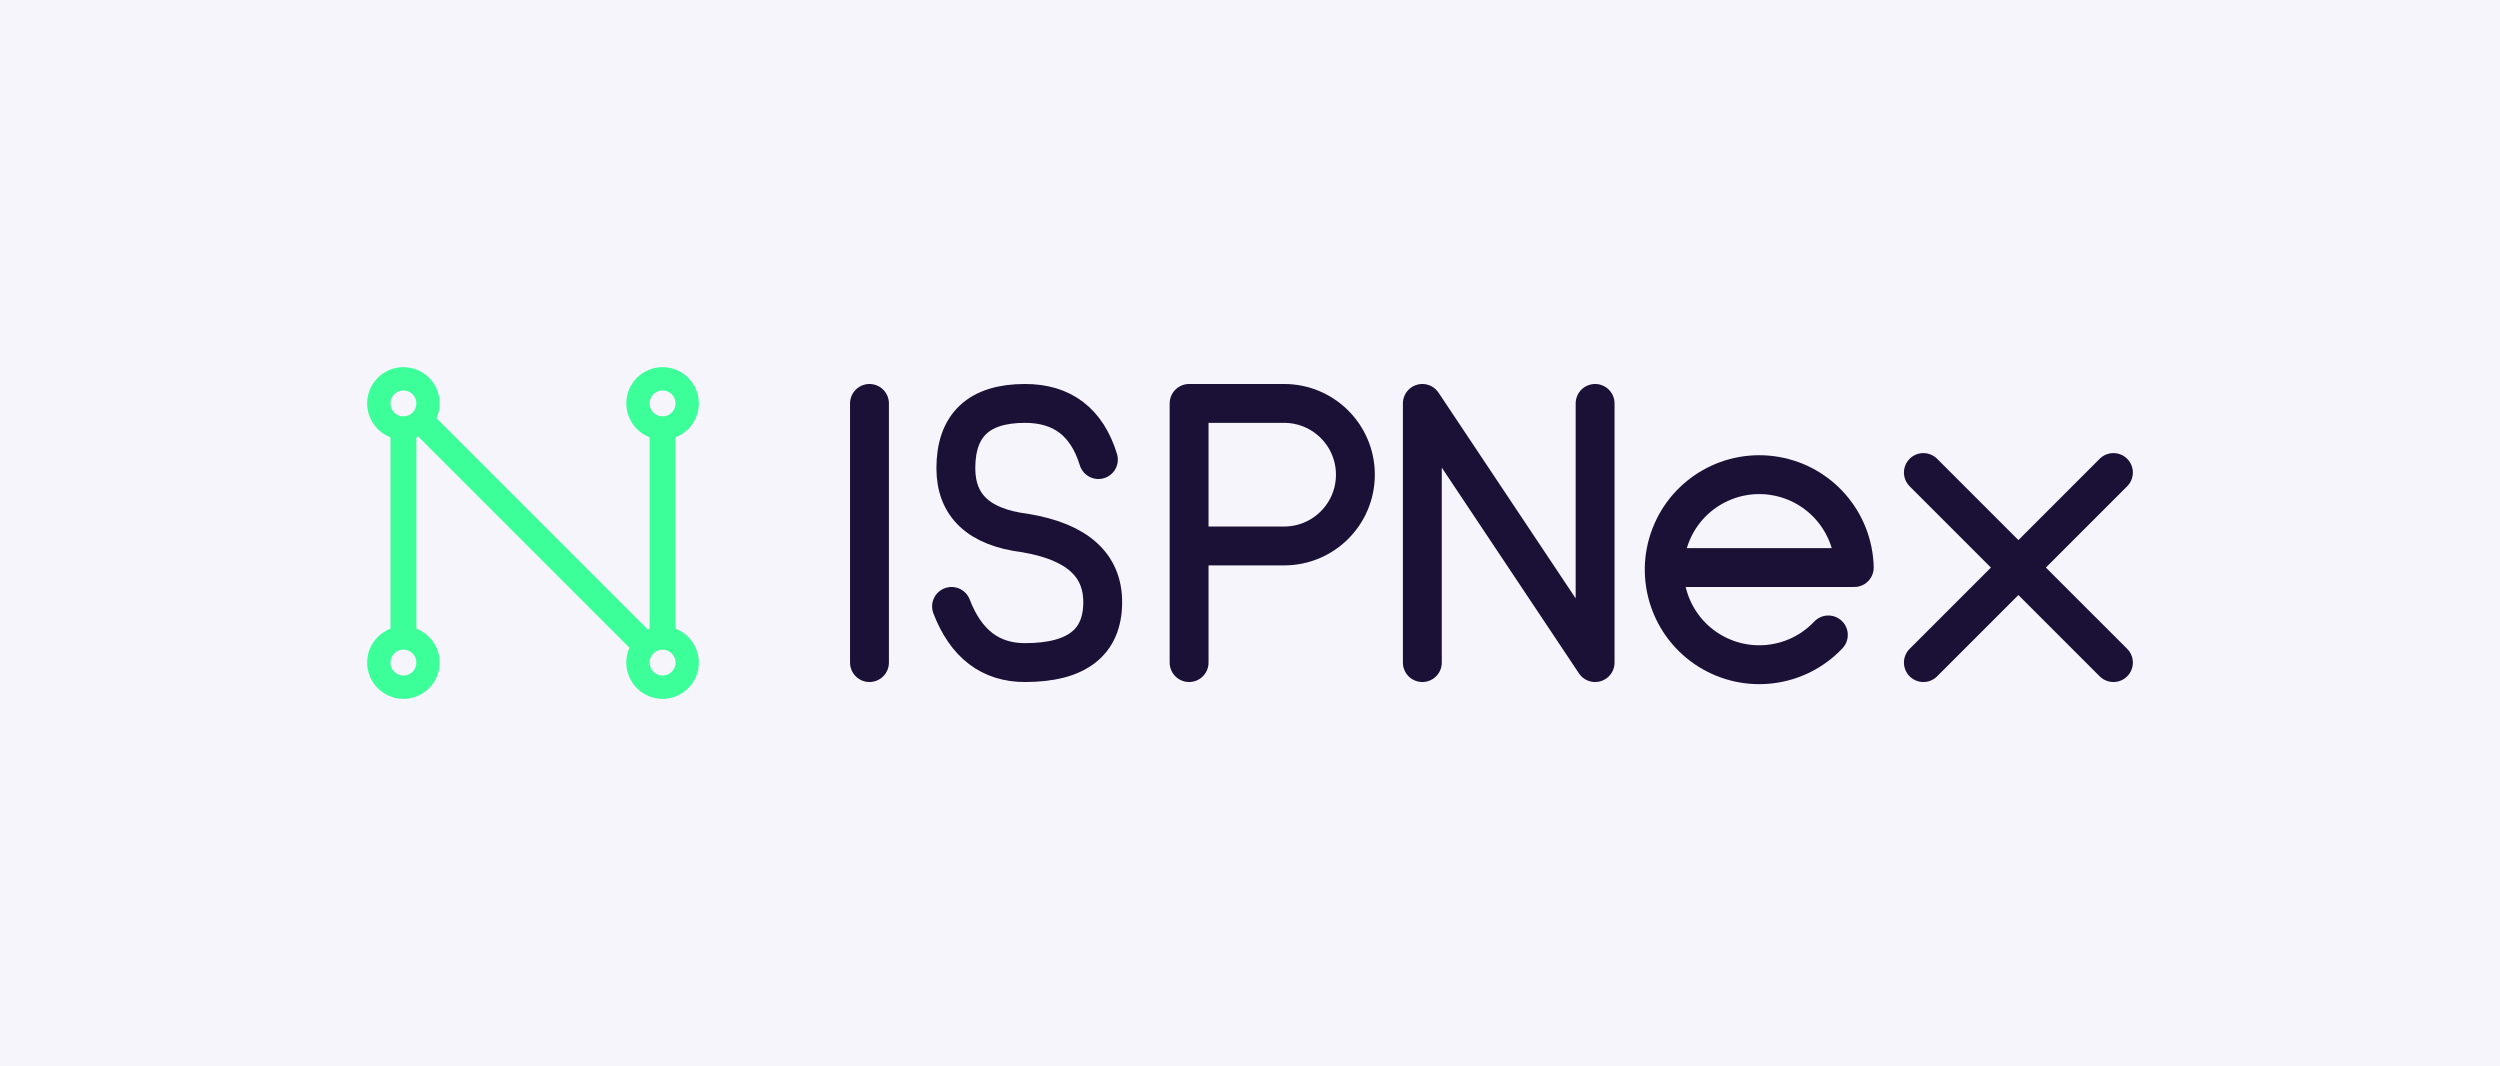
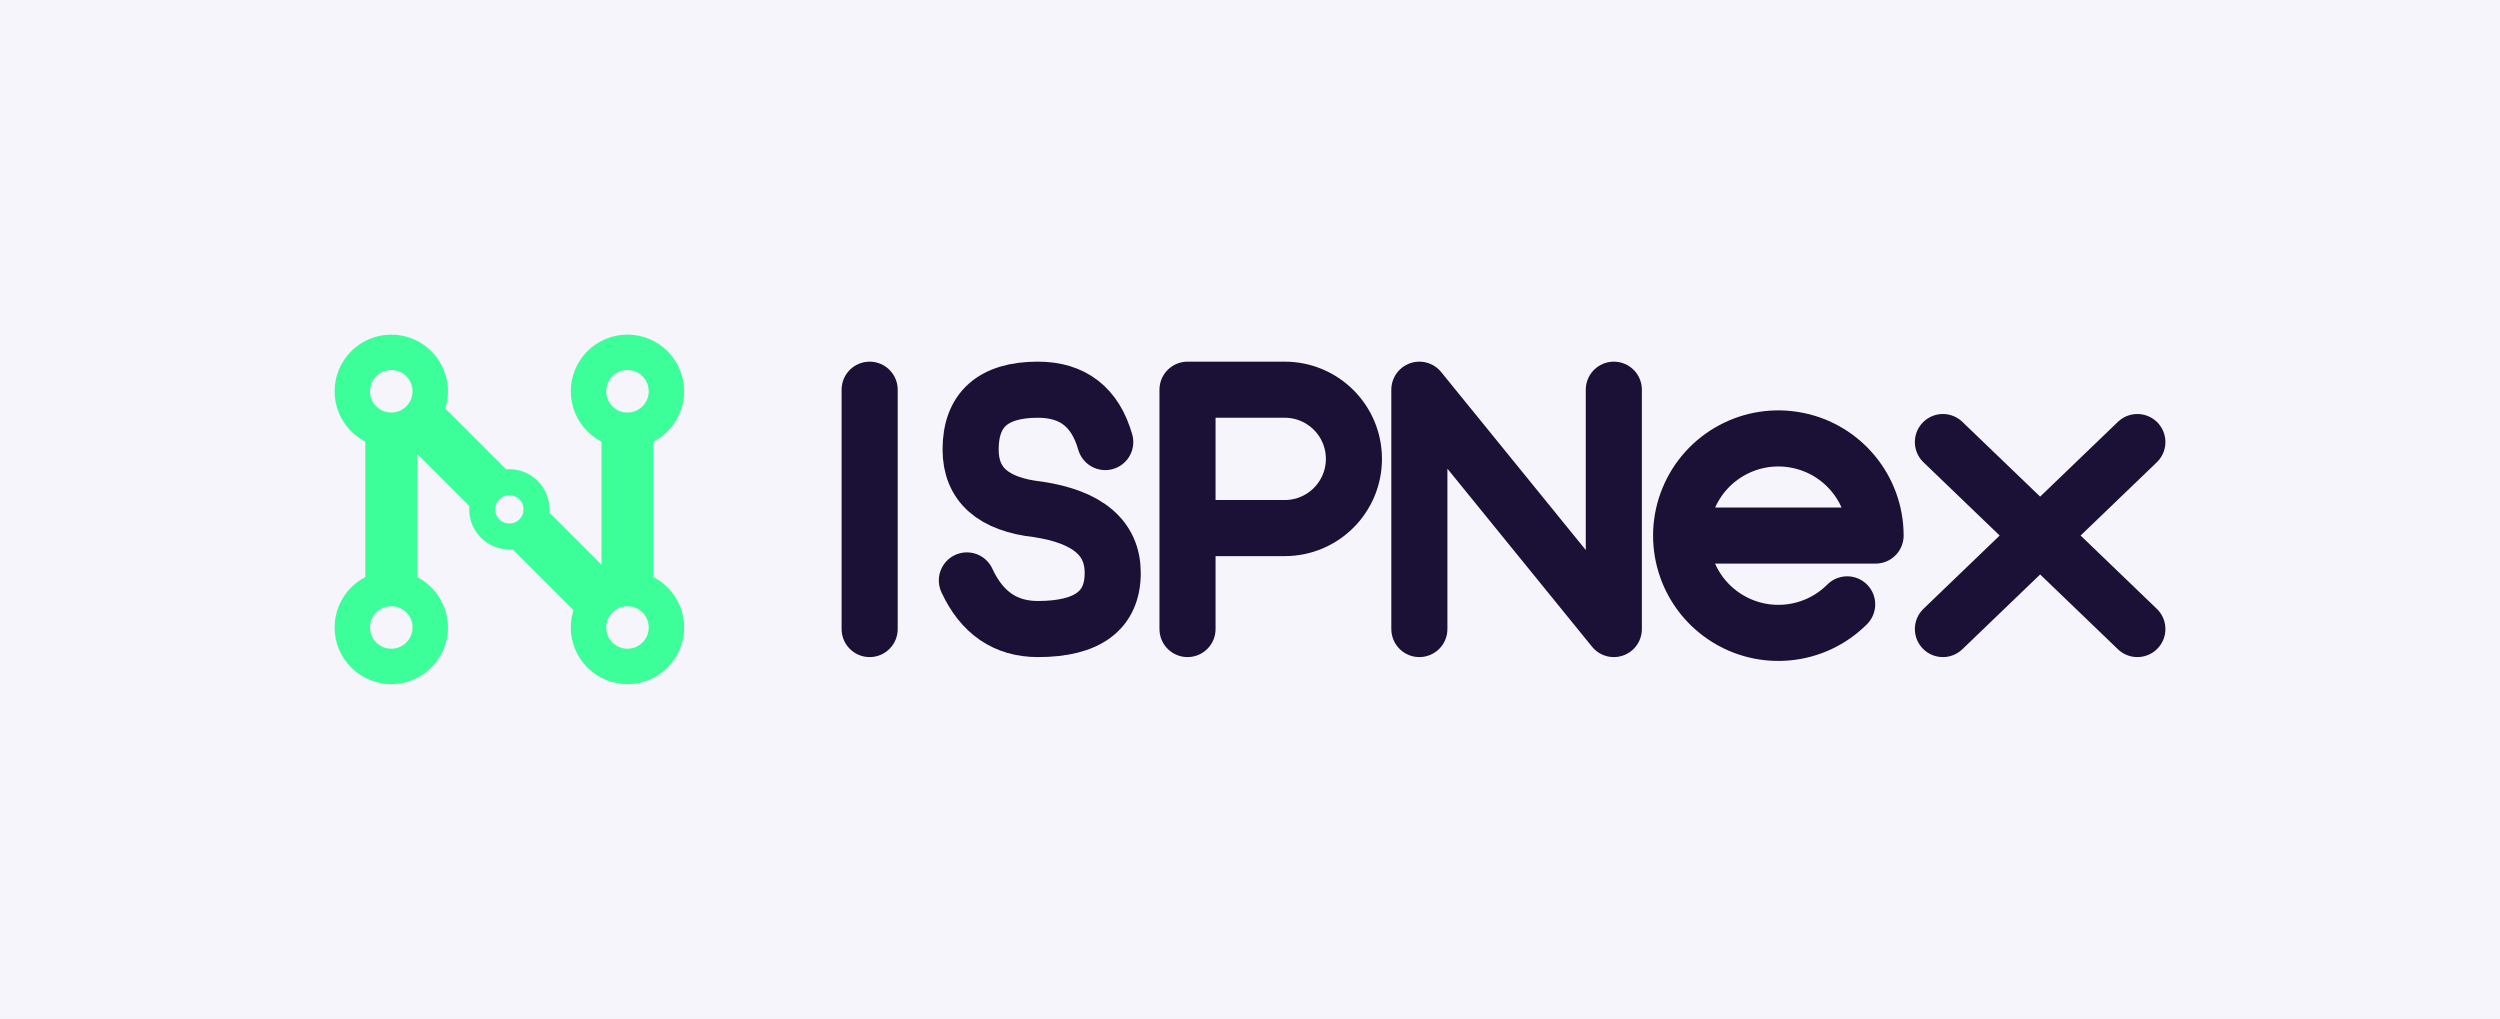
- <svg xmlns="http://www.w3.org/2000/svg" viewBox="0 0 1157.6 493.6" width="1157.6" height="493.6">
+ <svg xmlns="http://www.w3.org/2000/svg" viewBox="0 0 1270.2 517.6" width="1270.2" height="517.6">
  <defs>
-     <mask id="h" maskUnits="userSpaceOnUse" x="-30" y="-30" width="160" height="160">
-       <rect x="-30" y="-30" width="160" height="160" fill="#fff" />
+     <mask id="h" maskUnits="userSpaceOnUse" x="-40" y="-40" width="180" height="180">
+       <rect x="-40" y="-40" width="180" height="180" fill="#fff" />
      <g fill="#000">
-         <circle cx="0" cy="0" r="5" />
-         <circle cx="0" cy="100" r="5" />
-         <circle cx="100" cy="0" r="5" />
-         <circle cx="100" cy="100" r="5" />
+         <circle cx="0" cy="0" r="9" />
+         <circle cx="0" cy="100" r="9" />
+         <circle cx="100" cy="0" r="9" />
+         <circle cx="100" cy="100" r="9" />
+         <circle cx="50" cy="50" r="6" />
      </g>
    </mask>
  </defs>
-   <rect width="1157.6" height="493.6" fill="#F7F5FC" />
-   <g transform="translate(186.8 186.8) scale(1.2)">
+   <rect width="1270.2" height="517.6" fill="#F7F5FC" />
+   <g transform="translate(198.8 198.8) scale(1.2)">
    <g mask="url(#h)">
-       <path d="M0 100V0L100 100V0" fill="none" stroke="#3DFF9A" stroke-width="10" stroke-linecap="round" stroke-linejoin="round" />
+       <path d="M0 100V0L100 100V0" fill="none" stroke="#3DFF9A" stroke-width="22" stroke-linecap="round" stroke-linejoin="round" />
      <g fill="#3DFF9A">
-         <circle cx="0" cy="0" r="14" />
-         <circle cx="0" cy="100" r="14" />
-         <circle cx="100" cy="0" r="14" />
-         <circle cx="100" cy="100" r="14" />
+         <circle cx="0" cy="0" r="24" />
+         <circle cx="0" cy="100" r="24" />
+         <circle cx="100" cy="0" r="24" />
+         <circle cx="100" cy="100" r="24" />
+         <circle cx="50" cy="50" r="17" fill="#3DFF9A" />
      </g>
    </g>
  </g>
-   <g transform="translate(393.6 177.8) scale(2.0)">
-     <g transform="translate(4.5 4.5)" fill="none" stroke="#1B1035" stroke-width="9" stroke-linecap="round" stroke-linejoin="round">
-       <path d="M0 0V60" transform="translate(0 0)" />
-       <path d="M37 13Q33 0 20 0Q4 0 4 15Q4 28 20 30Q38 33 38 46Q38 60 20 60Q8 60 3 47" transform="translate(16 0)" />
-       <path d="M0 0V60M0 0H22A16.5 16.5 0 0 1 22 33H0" transform="translate(74 0)" />
-       <path d="M0 60V0L40 60V0" transform="translate(128 0)" />
-       <path d="M0 38H44A22 22 0 1 0 38 53.6" transform="translate(184 0)" />
-       <path d="M0 16L44 60M44 16L0 60" transform="translate(244 0)" />
+   <g transform="translate(427.6 183.75) scale(1.9)">
+     <g transform="translate(7.5 7.5)" fill="none" stroke="#1B1035" stroke-width="15" stroke-linecap="round" stroke-linejoin="round">
+       <path d="M0 0V64" transform="translate(0 0)" />
+       <path d="M40 14Q36 0 22 0Q4 0 4 16Q4 30 22 32Q42 35 42 49Q42 64 22 64Q9 64 3 51" transform="translate(23 0)" />
+       <path d="M0 0V64M0 0H26A18.5 18.5 0 0 1 26 37H0" transform="translate(85 0)" />
+       <path d="M0 64V0L52 64V0" transform="translate(147 0)" />
+       <path d="M0 39H52A26 26 0 1 0 44.4 57.4" transform="translate(217 0)" />
+       <path d="M0 14L52 64M52 14L0 64" transform="translate(287 0)" />
    </g>
  </g>
</svg>
